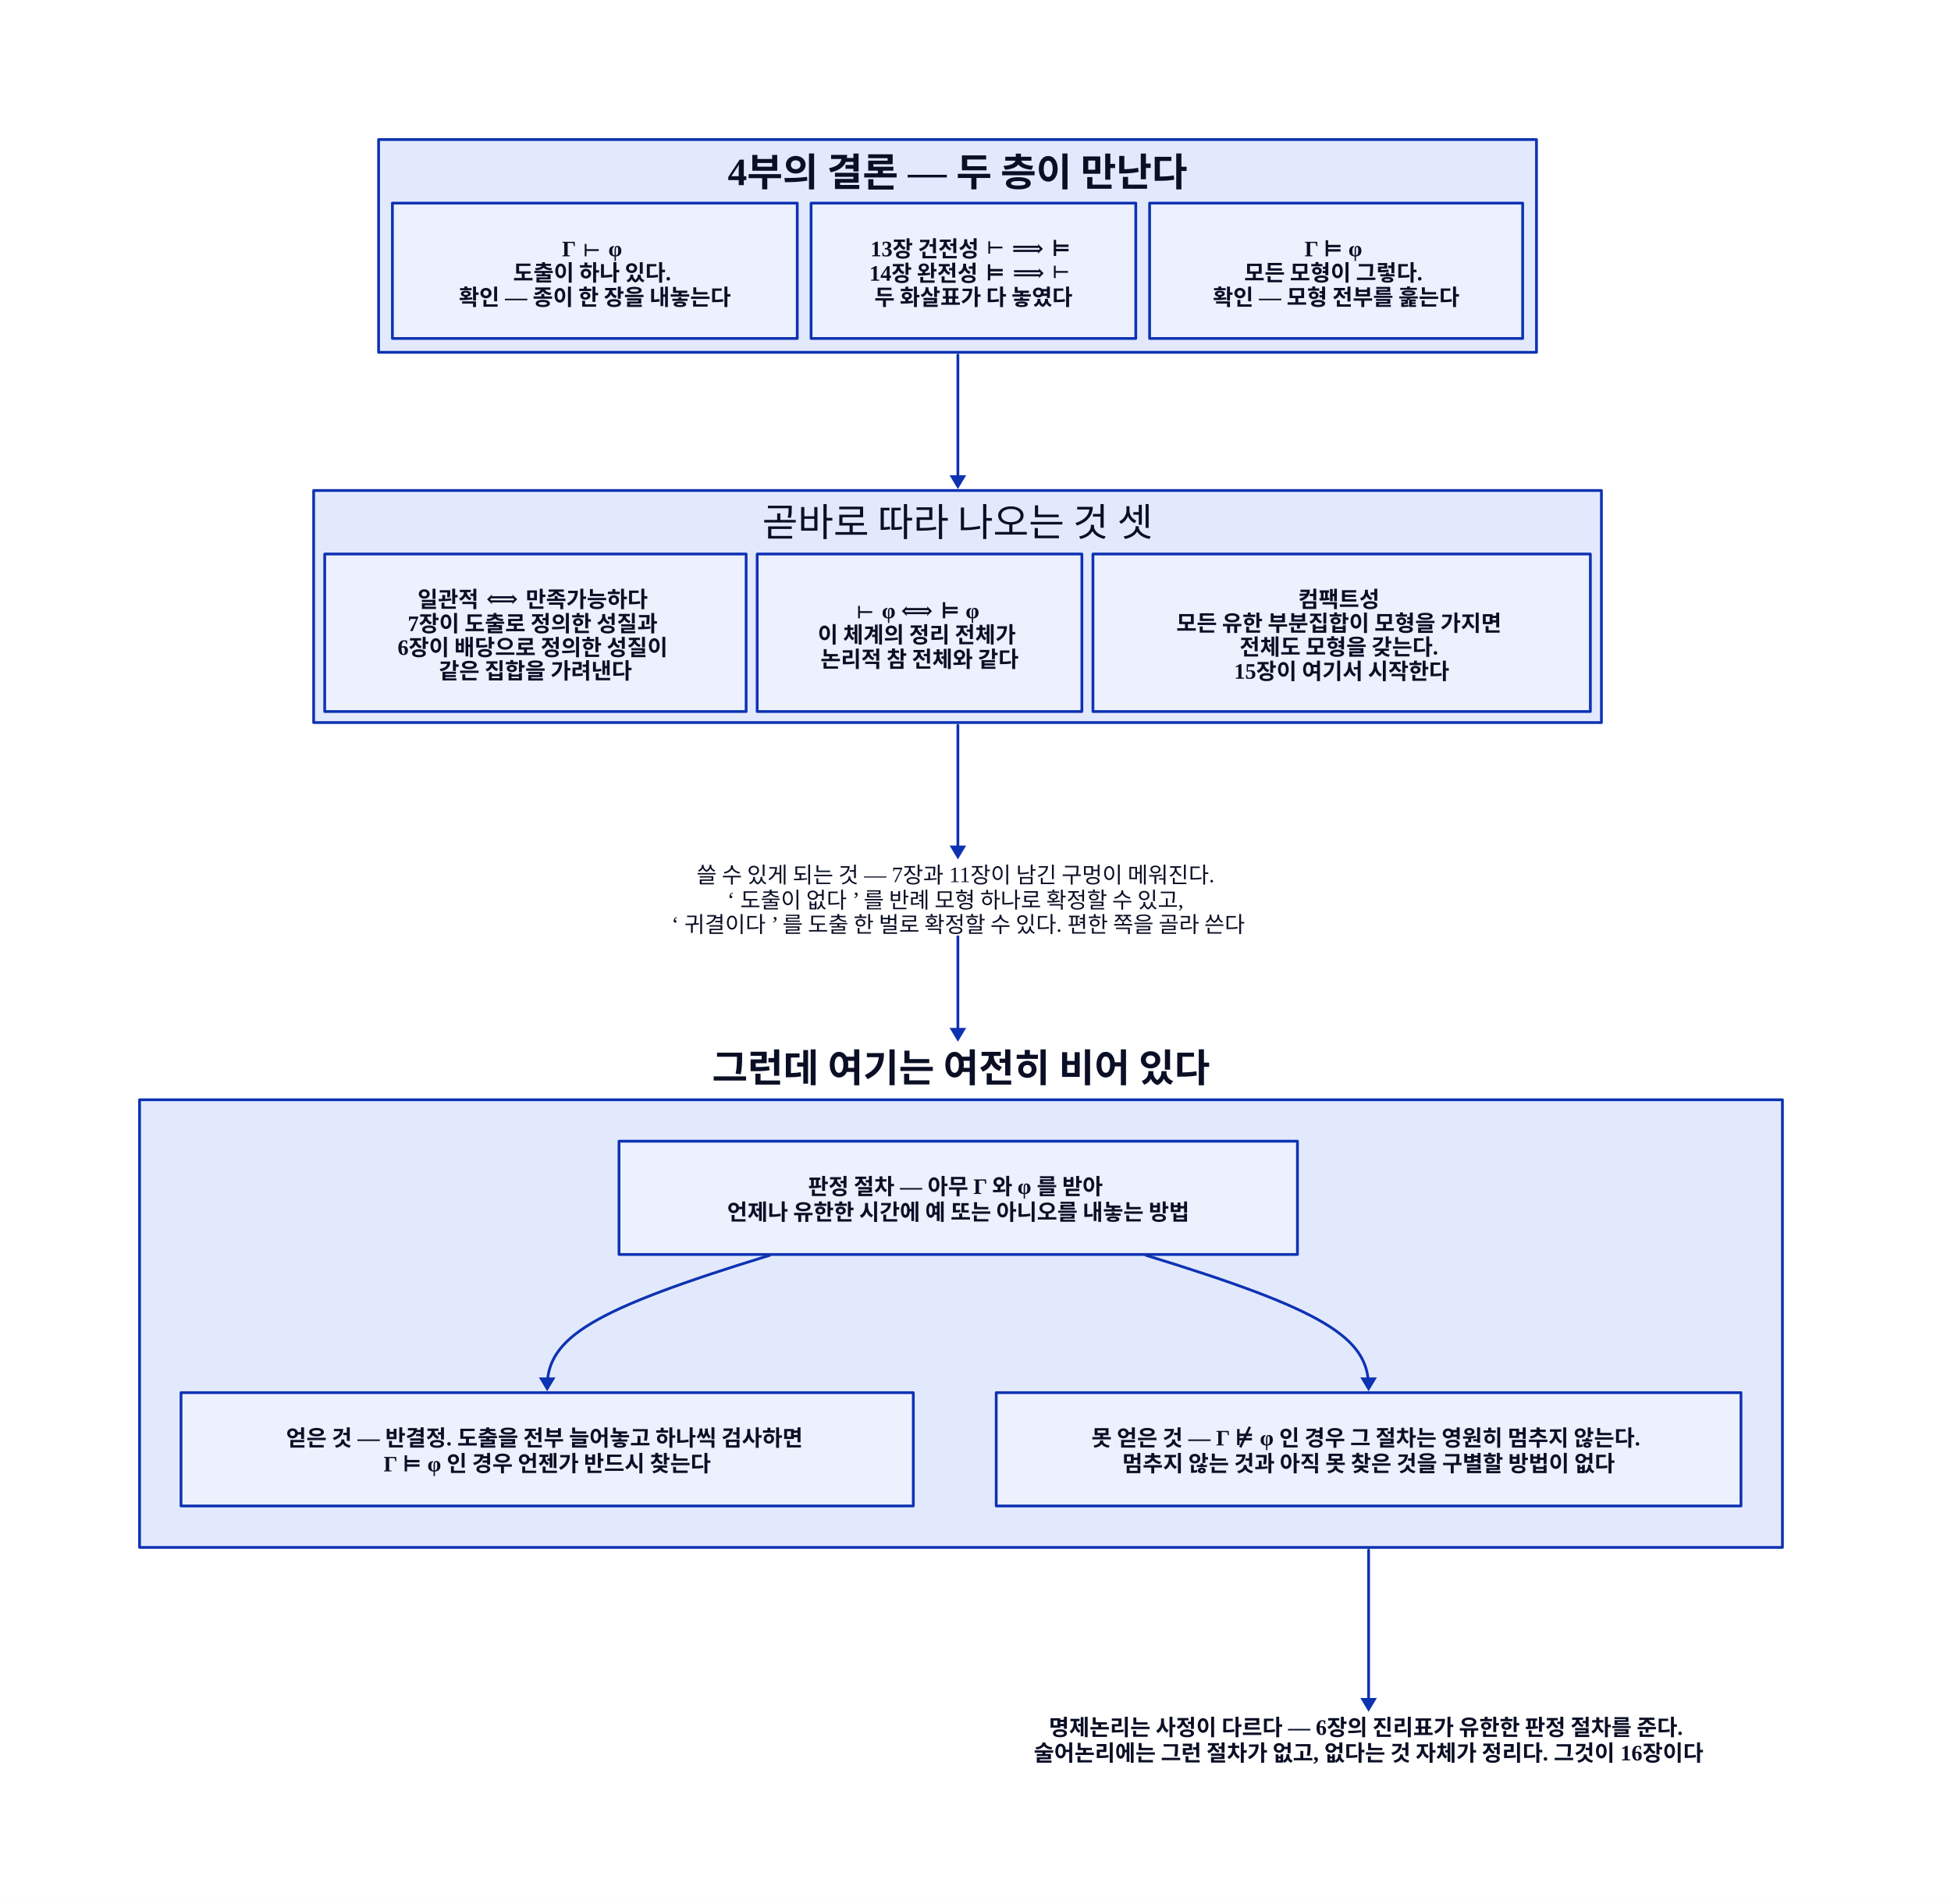
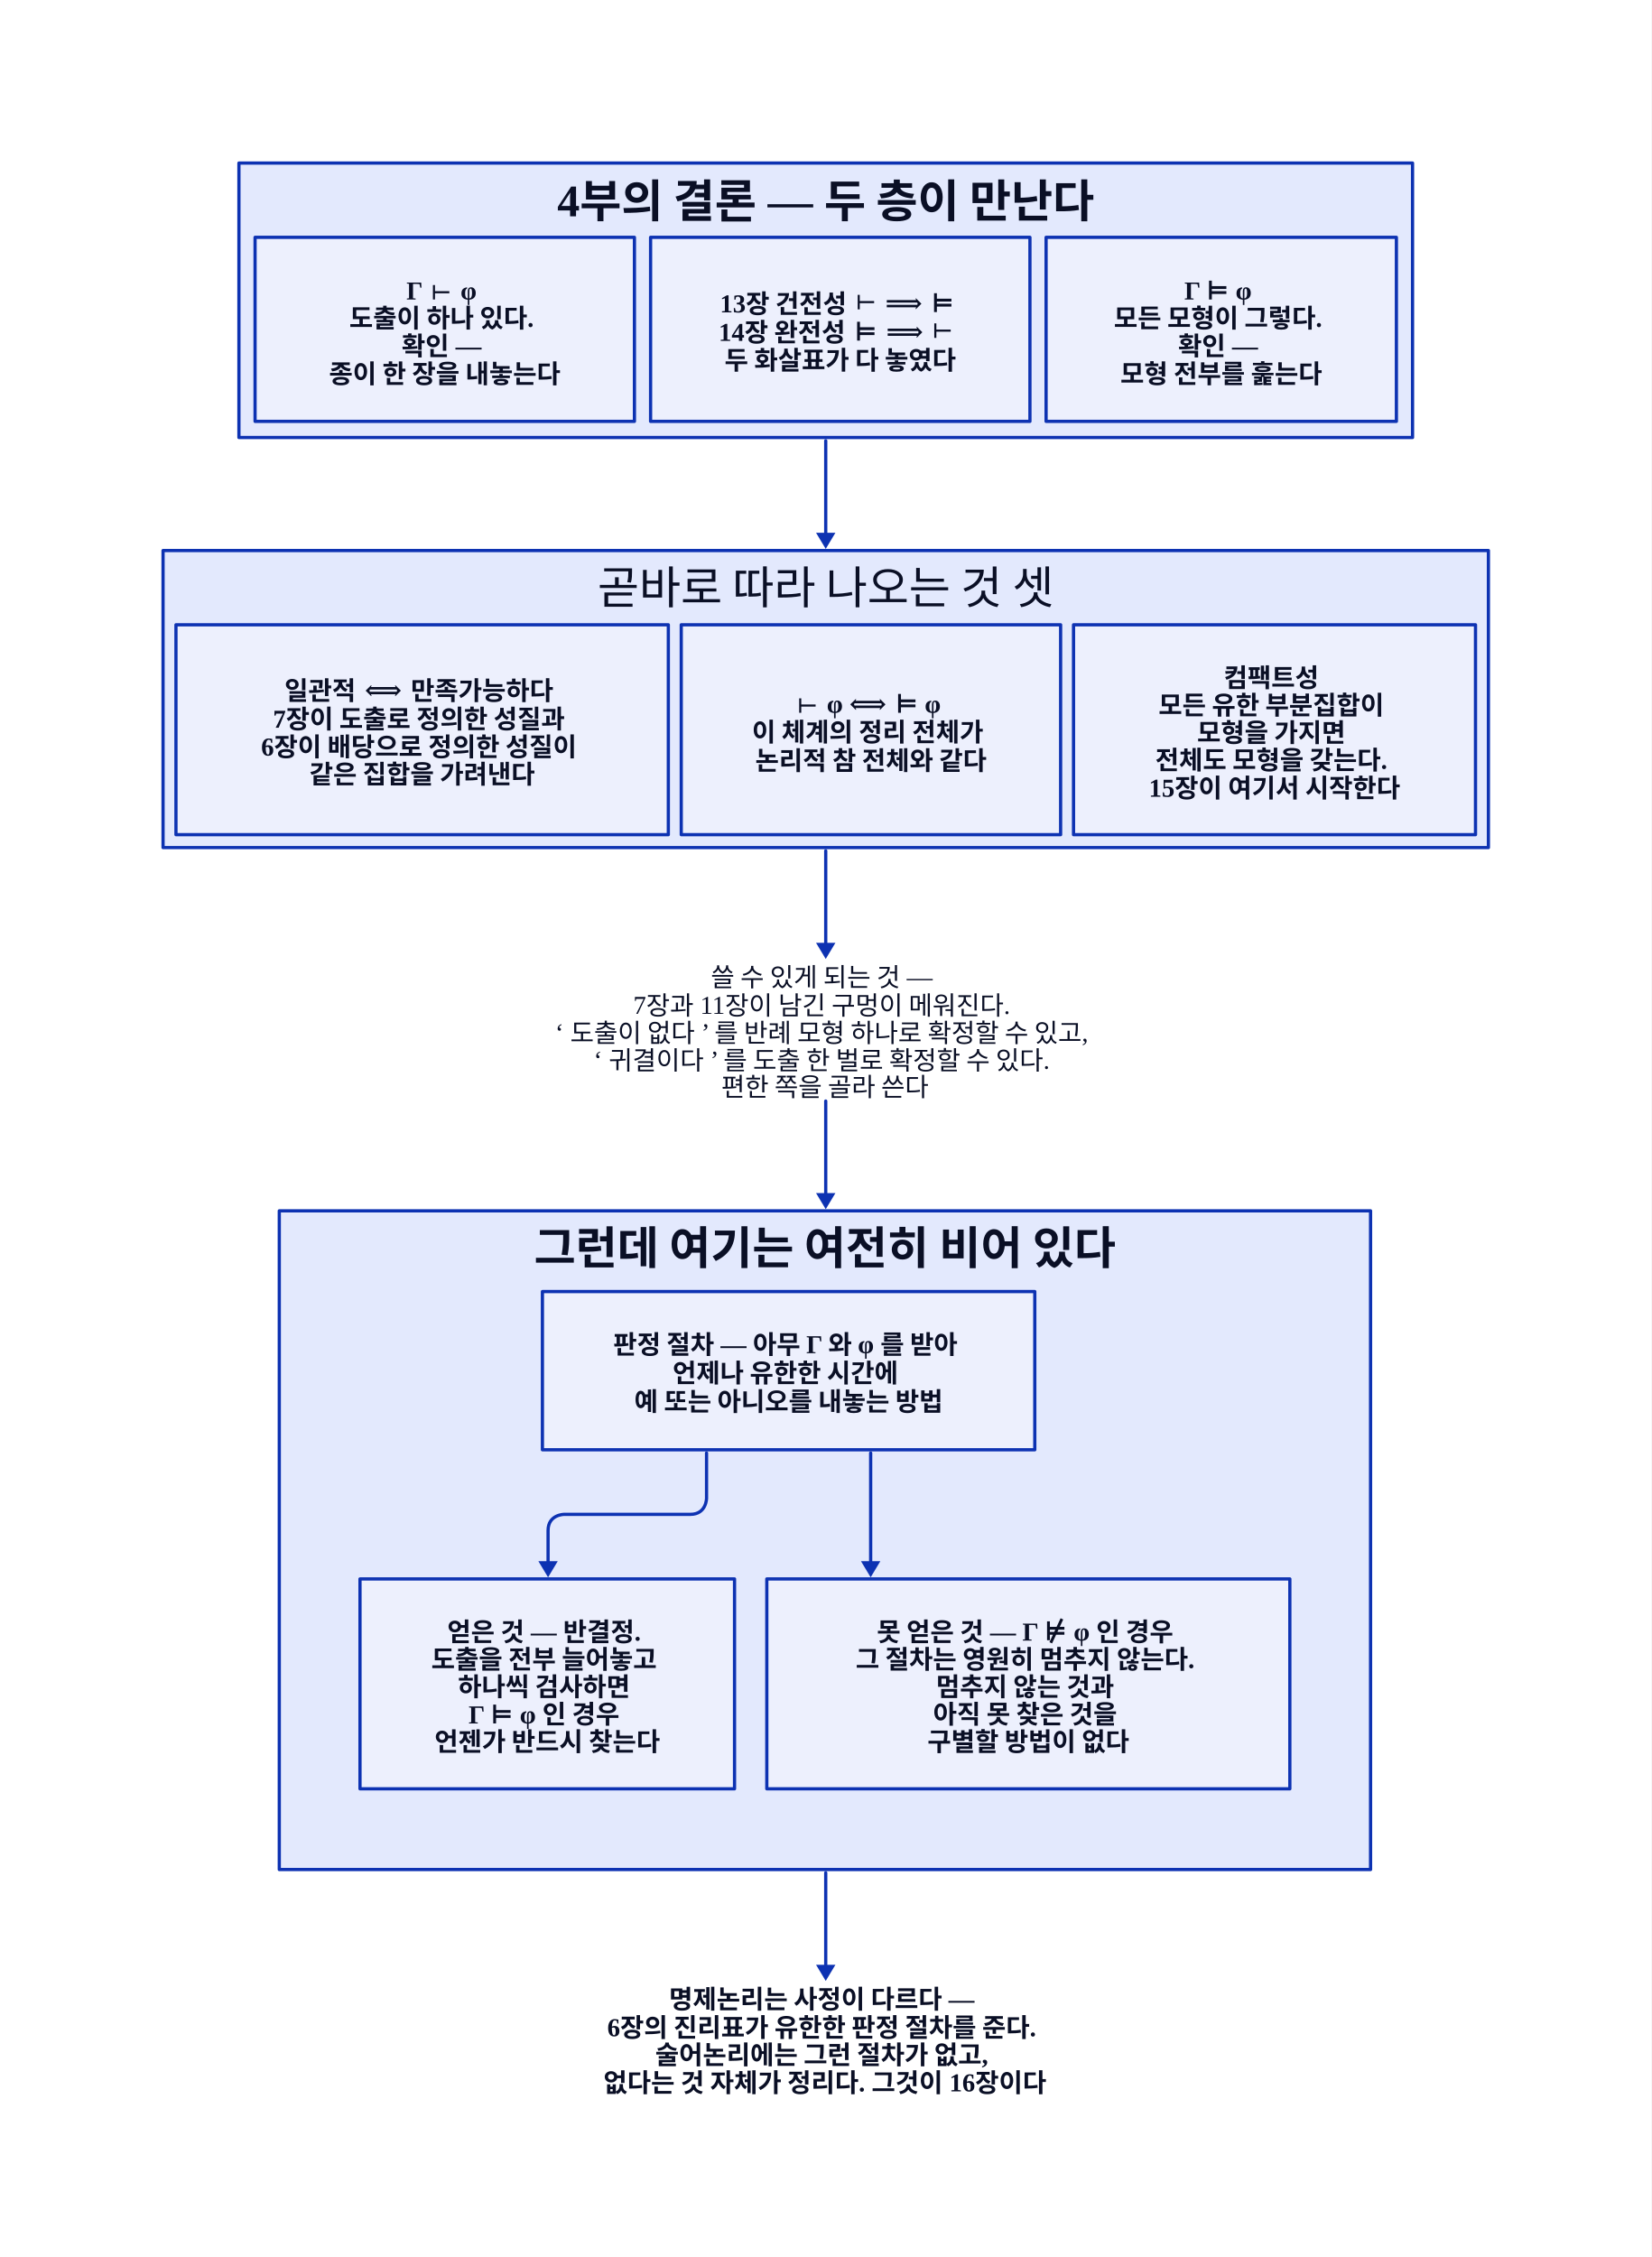
- <svg xmlns="http://www.w3.org/2000/svg" width="1412" height="1378" class="d2-3869113016 d2-svg" viewBox="-91 -101 1412 1378">
-   <rect width="1412" height="1378" x="-91" y="-101" rx="0" style="fill:#fff" />
-   <style>.d2-3869113016 .text-bold{font-weight:700}.connection,.shape{stroke-linejoin:round}.shape{shape-rendering:geometricPrecision}.connection{stroke-linecap:round}.d2-3869113016 .fill-N1{fill:#0a0f25}.d2-3869113016 .fill-B4{fill:#e3e9fd}.d2-3869113016 .fill-B5{fill:#edf0fd}.d2-3869113016 .stroke-B1{stroke:#0d32b2}.s0{stroke-width:2}.s1{text-anchor:middle;font-size:28px}.s2{text-anchor:middle;font-size:16px}</style>
+ <svg xmlns="http://www.w3.org/2000/svg" width="1023" height="1398" class="d2-855978747 d2-svg" viewBox="-89 -89 1023 1398">
+   <rect width="1023" height="1398" x="-89" y="-89" rx="0" style="fill:#fff" />
+   <style>.d2-855978747 .text-bold{font-weight:700}.connection,.shape{stroke-linejoin:round}.shape{shape-rendering:geometricPrecision}.connection{stroke-linecap:round}.d2-855978747 .fill-N1{fill:#0a0f25}.d2-855978747 .fill-B4{fill:#e3e9fd}.d2-855978747 .fill-B5{fill:#edf0fd}.d2-855978747 .stroke-B1{stroke:#0d32b2}.s0{stroke-width:2}.s1{text-anchor:middle;font-size:28px}.s2{text-anchor:middle;font-size:16px}</style>
  <g>
    <g class="shape">
-       <path d="M183 0h838v154H183z" class="stroke-B1 fill-B4 s0" />
+       <path d="M59 12h727v170H59z" class="stroke-B1 fill-B4 s0" />
    </g>
-     <text x="602" y="33" class="text-bold fill-N1 s1">4부의 결론 — 두 층이 만난다</text>
+     <text x="422.5" y="45" class="text-bold fill-N1 s1">4부의 결론 — 두 층이 만난다</text>
  </g>
  <g>
    <g class="shape">
-       <path d="M136 254h932v168H136z" class="stroke-B1 fill-B4 s0" />
+       <path d="M12 252h821v184H12z" class="stroke-B1 fill-B4 s0" />
    </g>
-     <text x="602" y="287" class="fill-N1 s1">곧바로 따라 나오는 것 셋</text>
+     <text x="422.5" y="285" class="fill-N1 s1">곧바로 따라 나오는 것 셋</text>
  </g>
-   <text x="602.5" y="538" class="fill-N1 s2">
-     <tspan x="602.5" dy="0">쓸 수 있게 되는 것 — 7장과 11장이 남긴 구멍이 메워진다.</tspan>
-     <tspan x="602.5" dy="17.667">‘ 도출이 없다 ’ 를 반례 모형 하나로 확정할 수 있고,</tspan>
-     <tspan x="602.5" dy="17.667">‘ 귀결이다 ’ 를 도출 한 벌로 확정할 수 있다. 편한 쪽을 골라 쓴다</tspan>
+   <text x="422" y="522" class="fill-N1 s2">
+     <tspan x="422" dy="0">쓸 수 있게 되는 것 —</tspan>
+     <tspan x="422" dy="17">7장과 11장이 남긴 구멍이 메워진다.</tspan>
+     <tspan x="422" dy="17">‘ 도출이 없다 ’ 를 반례 모형 하나로 확정할 수 있고,</tspan>
+     <tspan x="422" dy="17">‘ 귀결이다 ’ 를 도출 한 벌로 확정할 수 있다.</tspan>
+     <tspan x="422" dy="17">편한 쪽을 골라 쓴다</tspan>
  </text>
  <g>
    <g class="shape">
-       <path d="M10 695h1189v324H10z" class="stroke-B1 fill-B4 s0" />
+       <path d="M84 661h676v408H84z" class="stroke-B1 fill-B4 s0" />
    </g>
-     <text x="604.5" y="682" class="text-bold fill-N1 s1">그런데 여기는 여전히 비어 있다</text>
+     <text x="422" y="694" class="text-bold fill-N1 s1">그런데 여기는 여전히 비어 있다</text>
  </g>
-   <text x="899.5" y="1155" class="text-bold fill-N1 s2">
-     <tspan x="899.5" dy="0">명제논리는 사정이 다르다 — 6장의 진리표가 유한한 판정 절차를 준다.</tspan>
-     <tspan x="899.5" dy="18.5">술어논리에는 그런 절차가 없고, 없다는 것 자체가 정리다. 그것이 16장이다</tspan>
+   <text x="422" y="1155" class="text-bold fill-N1 s2">
+     <tspan x="422" dy="0">명제논리는 사정이 다르다 —</tspan>
+     <tspan x="422" dy="17.25">6장의 진리표가 유한한 판정 절차를 준다.</tspan>
+     <tspan x="422" dy="17.25">술어논리에는 그런 절차가 없고,</tspan>
+     <tspan x="422" dy="17.25">없다는 것 자체가 정리다. 그것이 16장이다</tspan>
  </text>
  <g>
    <g class="shape">
-       <path d="M193 46h293v98H193z" class="stroke-B1 fill-B5 s0" />
+       <path d="M69 58h235v114H69z" class="stroke-B1 fill-B5 s0" />
    </g>
-     <text x="339.5" y="84.5" class="text-bold fill-N1 s2">
-       <tspan x="339.5" dy="0">Γ ⊢ φ</tspan>
-       <tspan x="339.5" dy="17.667">도출이 하나 있다.</tspan>
-       <tspan x="339.5" dy="17.667">확인 — 종이 한 장을 내놓는다</tspan>
+     <text x="186.5" y="96.5" class="text-bold fill-N1 s2">
+       <tspan x="186.5" dy="0">Γ ⊢ φ</tspan>
+       <tspan x="186.5" dy="17.25">도출이 하나 있다.</tspan>
+       <tspan x="186.5" dy="17.25">확인 —</tspan>
+       <tspan x="186.5" dy="17.25">종이 한 장을 내놓는다</tspan>
    </text>
  </g>
  <g>
    <g class="shape">
-       <path d="M496 46h235v98H496z" class="stroke-B1 fill-B5 s0" />
+       <path d="M314 58h235v114H314z" class="stroke-B1 fill-B5 s0" />
    </g>
-     <text x="613.5" y="84.5" class="text-bold fill-N1 s2">
-       <tspan x="613.5" dy="0">13장 건전성 ⊢ ⟹ ⊨</tspan>
-       <tspan x="613.5" dy="17.667">14장 완전성 ⊨ ⟹ ⊢</tspan>
-       <tspan x="613.5" dy="17.667">두 화살표가 다 놓였다</tspan>
+     <text x="431.5" y="104.5" class="text-bold fill-N1 s2">
+       <tspan x="431.5" dy="0">13장 건전성 ⊢ ⟹ ⊨</tspan>
+       <tspan x="431.5" dy="17.667">14장 완전성 ⊨ ⟹ ⊢</tspan>
+       <tspan x="431.5" dy="17.667">두 화살표가 다 놓였다</tspan>
    </text>
  </g>
  <g>
    <g class="shape">
-       <path d="M741 46h270v98H741z" class="stroke-B1 fill-B5 s0" />
+       <path d="M559 58h217v114H559z" class="stroke-B1 fill-B5 s0" />
    </g>
-     <text x="876" y="84.5" class="text-bold fill-N1 s2">
-       <tspan x="876" dy="0">Γ ⊨ φ</tspan>
-       <tspan x="876" dy="17.667">모든 모형이 그렇다.</tspan>
-       <tspan x="876" dy="17.667">확인 — 모형 전부를 훑는다</tspan>
+     <text x="667.5" y="96.5" class="text-bold fill-N1 s2">
+       <tspan x="667.5" dy="0">Γ ⊨ φ</tspan>
+       <tspan x="667.5" dy="17.25">모든 모형이 그렇다.</tspan>
+       <tspan x="667.5" dy="17.25">확인 —</tspan>
+       <tspan x="667.5" dy="17.25">모형 전부를 훑는다</tspan>
    </text>
  </g>
  <g>
    <g class="shape">
-       <path d="M144 300h305v114H144z" class="stroke-B1 fill-B5 s0" />
+       <path d="M20 298h305v130H20z" class="stroke-B1 fill-B5 s0" />
    </g>
-     <text x="296.5" y="338.5" class="text-bold fill-N1 s2">
-       <tspan x="296.5" dy="0">일관적 ⟺ 만족가능하다</tspan>
-       <tspan x="296.5" dy="17.25">7장이 도출로 정의한 성질과</tspan>
-       <tspan x="296.5" dy="17.25">6장이 배당으로 정의한 성질이</tspan>
-       <tspan x="296.5" dy="17.25">같은 집합을 가려낸다</tspan>
+     <text x="172.5" y="344.5" class="text-bold fill-N1 s2">
+       <tspan x="172.5" dy="0">일관적 ⟺ 만족가능하다</tspan>
+       <tspan x="172.5" dy="17.25">7장이 도출로 정의한 성질과</tspan>
+       <tspan x="172.5" dy="17.25">6장이 배당으로 정의한 성질이</tspan>
+       <tspan x="172.5" dy="17.25">같은 집합을 가려낸다</tspan>
    </text>
  </g>
  <g>
    <g class="shape">
-       <path d="M457 300h235v114H457z" class="stroke-B1 fill-B5 s0" />
+       <path d="M333 298h235v130H333z" class="stroke-B1 fill-B5 s0" />
    </g>
-     <text x="574.5" y="346.5" class="text-bold fill-N1 s2">
-       <tspan x="574.5" dy="0">⊢ φ ⟺ ⊨ φ</tspan>
-       <tspan x="574.5" dy="17.667">이 체계의 정리 전체가</tspan>
-       <tspan x="574.5" dy="17.667">논리적 참 전체와 같다</tspan>
+     <text x="450.5" y="352.5" class="text-bold fill-N1 s2">
+       <tspan x="450.5" dy="0">⊢ φ ⟺ ⊨ φ</tspan>
+       <tspan x="450.5" dy="17.667">이 체계의 정리 전체가</tspan>
+       <tspan x="450.5" dy="17.667">논리적 참 전체와 같다</tspan>
    </text>
  </g>
  <g>
    <g class="shape">
-       <path d="M700 300h360v114H700z" class="stroke-B1 fill-B5 s0" />
+       <path d="M576 298h249v130H576z" class="stroke-B1 fill-B5 s0" />
    </g>
-     <text x="880" y="338.5" class="text-bold fill-N1 s2">
-       <tspan x="880" dy="0">컴팩트성</tspan>
-       <tspan x="880" dy="17.25">모든 유한 부분집합이 모형을 가지면</tspan>
-       <tspan x="880" dy="17.25">전체도 모형을 갖는다.</tspan>
-       <tspan x="880" dy="17.25">15장이 여기서 시작한다</tspan>
+     <text x="700.5" y="336.5" class="text-bold fill-N1 s2">
+       <tspan x="700.5" dy="0">컴팩트성</tspan>
+       <tspan x="700.5" dy="17">모든 유한 부분집합이</tspan>
+       <tspan x="700.5" dy="17">모형을 가지면</tspan>
+       <tspan x="700.5" dy="17">전체도 모형을 갖는다.</tspan>
+       <tspan x="700.5" dy="17">15장이 여기서 시작한다</tspan>
    </text>
  </g>
  <g>
    <g class="shape">
-       <path d="M357 725h491v82H357z" class="stroke-B1 fill-B5 s0" />
+       <path d="M247 711h305v98H247z" class="stroke-B1 fill-B5 s0" />
    </g>
-     <text x="602.5" y="763.5" class="text-bold fill-N1 s2">
-       <tspan x="602.5" dy="0">판정 절차 — 아무 Γ 와 φ 를 받아</tspan>
-       <tspan x="602.5" dy="18.5">언제나 유한한 시간에 예 또는 아니오를 내놓는 방법</tspan>
+     <text x="399.5" y="749.5" class="text-bold fill-N1 s2">
+       <tspan x="399.5" dy="0">판정 절차 — 아무 Γ 와 φ 를 받아</tspan>
+       <tspan x="399.5" dy="17.667">언제나 유한한 시간에</tspan>
+       <tspan x="399.5" dy="17.667">예 또는 아니오를 내놓는 방법</tspan>
    </text>
  </g>
  <g>
    <g class="shape">
-       <path d="M40 907h530v82H40z" class="stroke-B1 fill-B5 s0" />
+       <path d="M134 889h232v130H134z" class="stroke-B1 fill-B5 s0" />
    </g>
-     <text x="305" y="945.5" class="text-bold fill-N1 s2">
-       <tspan x="305" dy="0">얻은 것 — 반결정. 도출을 전부 늘어놓고 하나씩 검사하면</tspan>
-       <tspan x="305" dy="18.5">Γ ⊨ φ 인 경우 언젠가 반드시 찾는다</tspan>
+     <text x="250" y="927.5" class="text-bold fill-N1 s2">
+       <tspan x="250" dy="0">얻은 것 — 반결정.</tspan>
+       <tspan x="250" dy="17">도출을 전부 늘어놓고</tspan>
+       <tspan x="250" dy="17">하나씩 검사하면</tspan>
+       <tspan x="250" dy="17">Γ ⊨ φ 인 경우</tspan>
+       <tspan x="250" dy="17">언젠가 반드시 찾는다</tspan>
    </text>
  </g>
  <g>
    <g class="shape">
-       <path d="M630 907h539v82H630z" class="stroke-B1 fill-B5 s0" />
+       <path d="M386 889h324v130H386z" class="stroke-B1 fill-B5 s0" />
    </g>
-     <text x="899.5" y="945.5" class="text-bold fill-N1 s2">
-       <tspan x="899.5" dy="0">못 얻은 것 — Γ ⊭ φ 인 경우 그 절차는 영원히 멈추지 않는다.</tspan>
-       <tspan x="899.5" dy="18.5">멈추지 않는 것과 아직 못 찾은 것을 구별할 방법이 없다</tspan>
+     <text x="548" y="927.5" class="text-bold fill-N1 s2">
+       <tspan x="548" dy="0">못 얻은 것 — Γ ⊭ φ 인 경우</tspan>
+       <tspan x="548" dy="17">그 절차는 영원히 멈추지 않는다.</tspan>
+       <tspan x="548" dy="17">멈추지 않는 것과</tspan>
+       <tspan x="548" dy="17">아직 못 찾은 것을</tspan>
+       <tspan x="548" dy="17">구별할 방법이 없다</tspan>
    </text>
  </g>
-   <marker id="mk-d2-3869113016-3488378134" markerHeight="12" markerUnits="userSpaceOnUse" markerWidth="10" orient="auto" refX="7" refY="6" viewBox="0 0 10 12">
+   <marker id="mk-d2-855978747-3488378134" markerHeight="12" markerUnits="userSpaceOnUse" markerWidth="10" orient="auto" refX="7" refY="6" viewBox="0 0 10 12">
    <path stroke-width="2" d="m0 0 10 6-10 6z" class="connection" style="fill:#0d32b2" />
  </marker>
-   <path fill="none" marker-end="url(#mk-d2-3869113016-3488378134)" d="M466.088 807.587C337.6 847 305 867 305 903" class="connection stroke-B1 s0" mask="url(#d2-3869113016)" />
-   <path fill="none" marker-end="url(#mk-d2-3869113016-3488378134)" d="M738.412 807.587C866.9 847 899.5 867 899.5 903" class="connection stroke-B1 s0" mask="url(#d2-3869113016)" />
-   <path fill="none" marker-end="url(#mk-d2-3869113016-3488378134)" d="M602.25 156v94" class="connection stroke-B1 s0" mask="url(#d2-3869113016)" />
-   <path fill="none" marker-end="url(#mk-d2-3869113016-3488378134)" d="M602.25 424v94" class="connection stroke-B1 s0" mask="url(#d2-3869113016)" />
-   <path fill="none" marker-end="url(#mk-d2-3869113016-3488378134)" d="M602.25 577v73" class="connection stroke-B1 s0" mask="url(#d2-3869113016)" />
-   <path fill="none" marker-end="url(#mk-d2-3869113016-3488378134)" d="M899.5 1021v114" class="connection stroke-B1 s0" mask="url(#d2-3869113016)" />
-   <mask id="d2-3869113016" width="1412" height="1378" x="-91" y="-101" maskUnits="userSpaceOnUse">
-     <path fill="#fff" d="M-91-101h1412v1378H-91z" />
+   <path fill="none" marker-end="url(#mk-d2-855978747-3488378134)" d="M348.666 811v28s0 10-10 10H260.5s-10 0-10 10v26" class="connection stroke-B1 s0" mask="url(#d2-855978747)" />
+   <path fill="none" marker-end="url(#mk-d2-855978747-3488378134)" d="M450.333 811v74" class="connection stroke-B1 s0" mask="url(#d2-855978747)" />
+   <path fill="none" marker-end="url(#mk-d2-855978747-3488378134)" d="M422.5 184v64" class="connection stroke-B1 s0" mask="url(#d2-855978747)" />
+   <path fill="none" marker-end="url(#mk-d2-855978747-3488378134)" d="M422.5 438v64" class="connection stroke-B1 s0" mask="url(#d2-855978747)" />
+   <path fill="none" marker-end="url(#mk-d2-855978747-3488378134)" d="M422.5 593v64" class="connection stroke-B1 s0" mask="url(#d2-855978747)" />
+   <path fill="none" marker-end="url(#mk-d2-855978747-3488378134)" d="M422.5 1071v64" class="connection stroke-B1 s0" mask="url(#d2-855978747)" />
+   <mask id="d2-855978747" width="1023" height="1398" x="-89" y="-89" maskUnits="userSpaceOnUse">
+     <path fill="#fff" d="M-89-89H934v1398H-89z" />
  </mask>
</svg>
